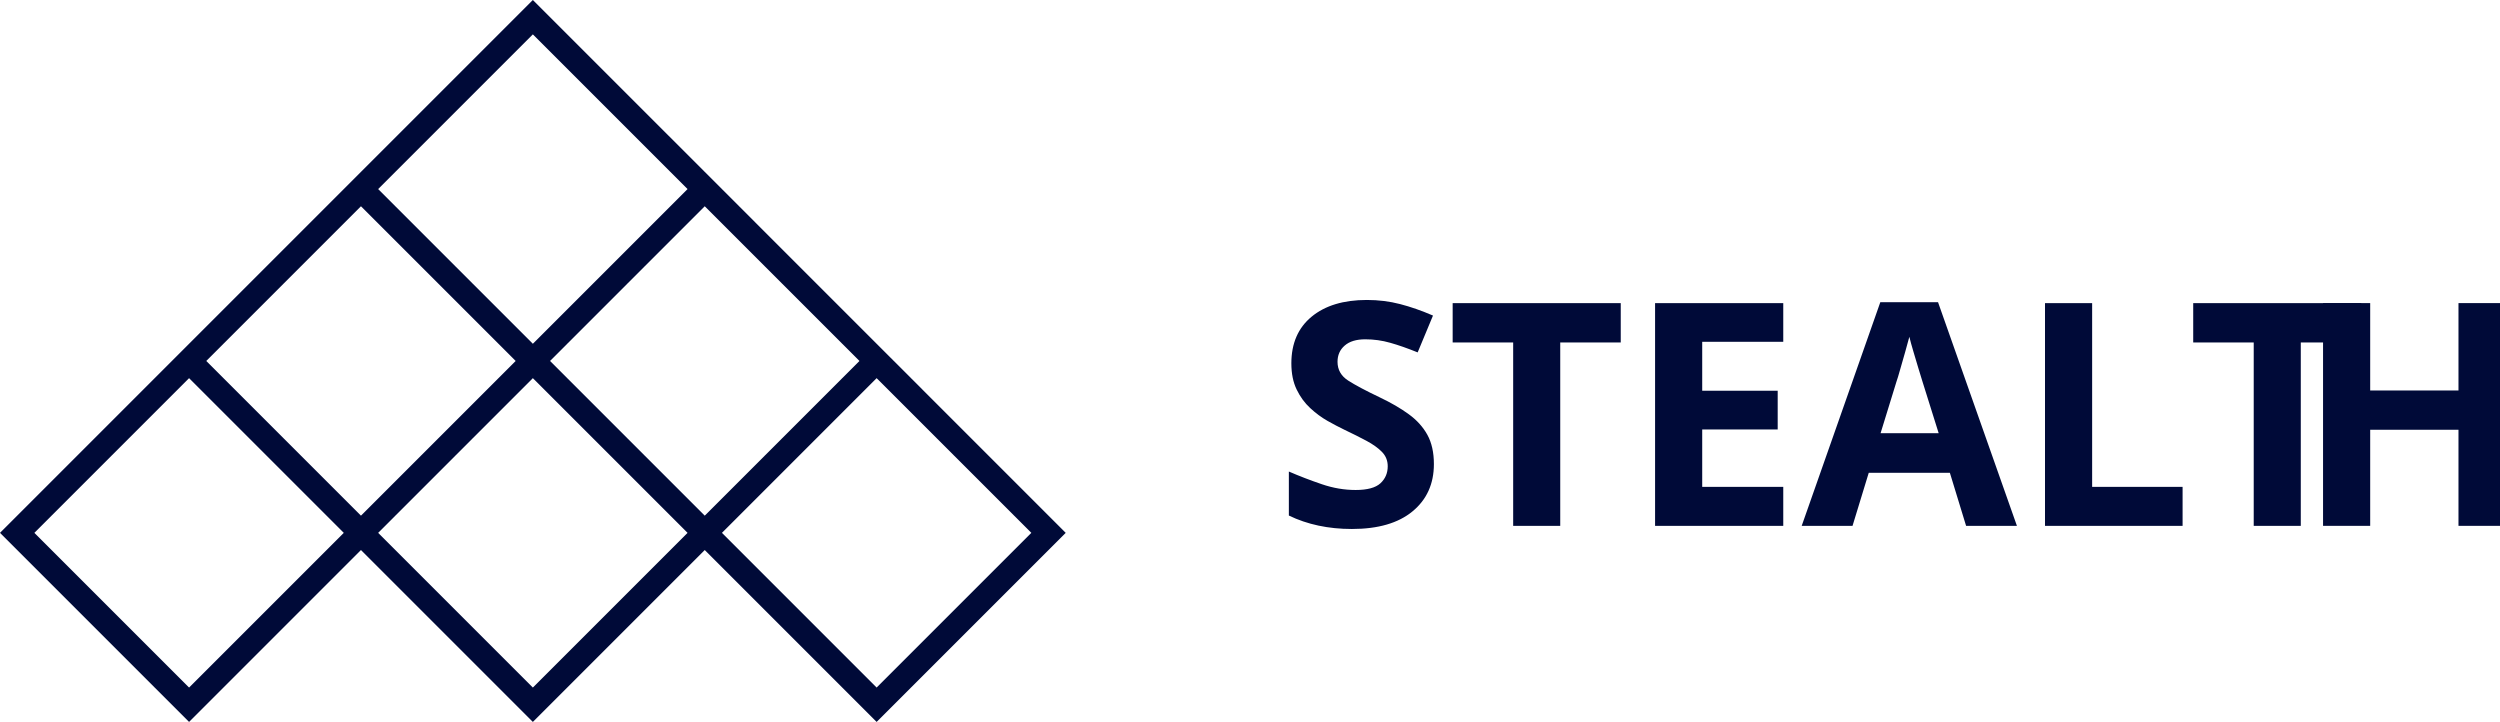
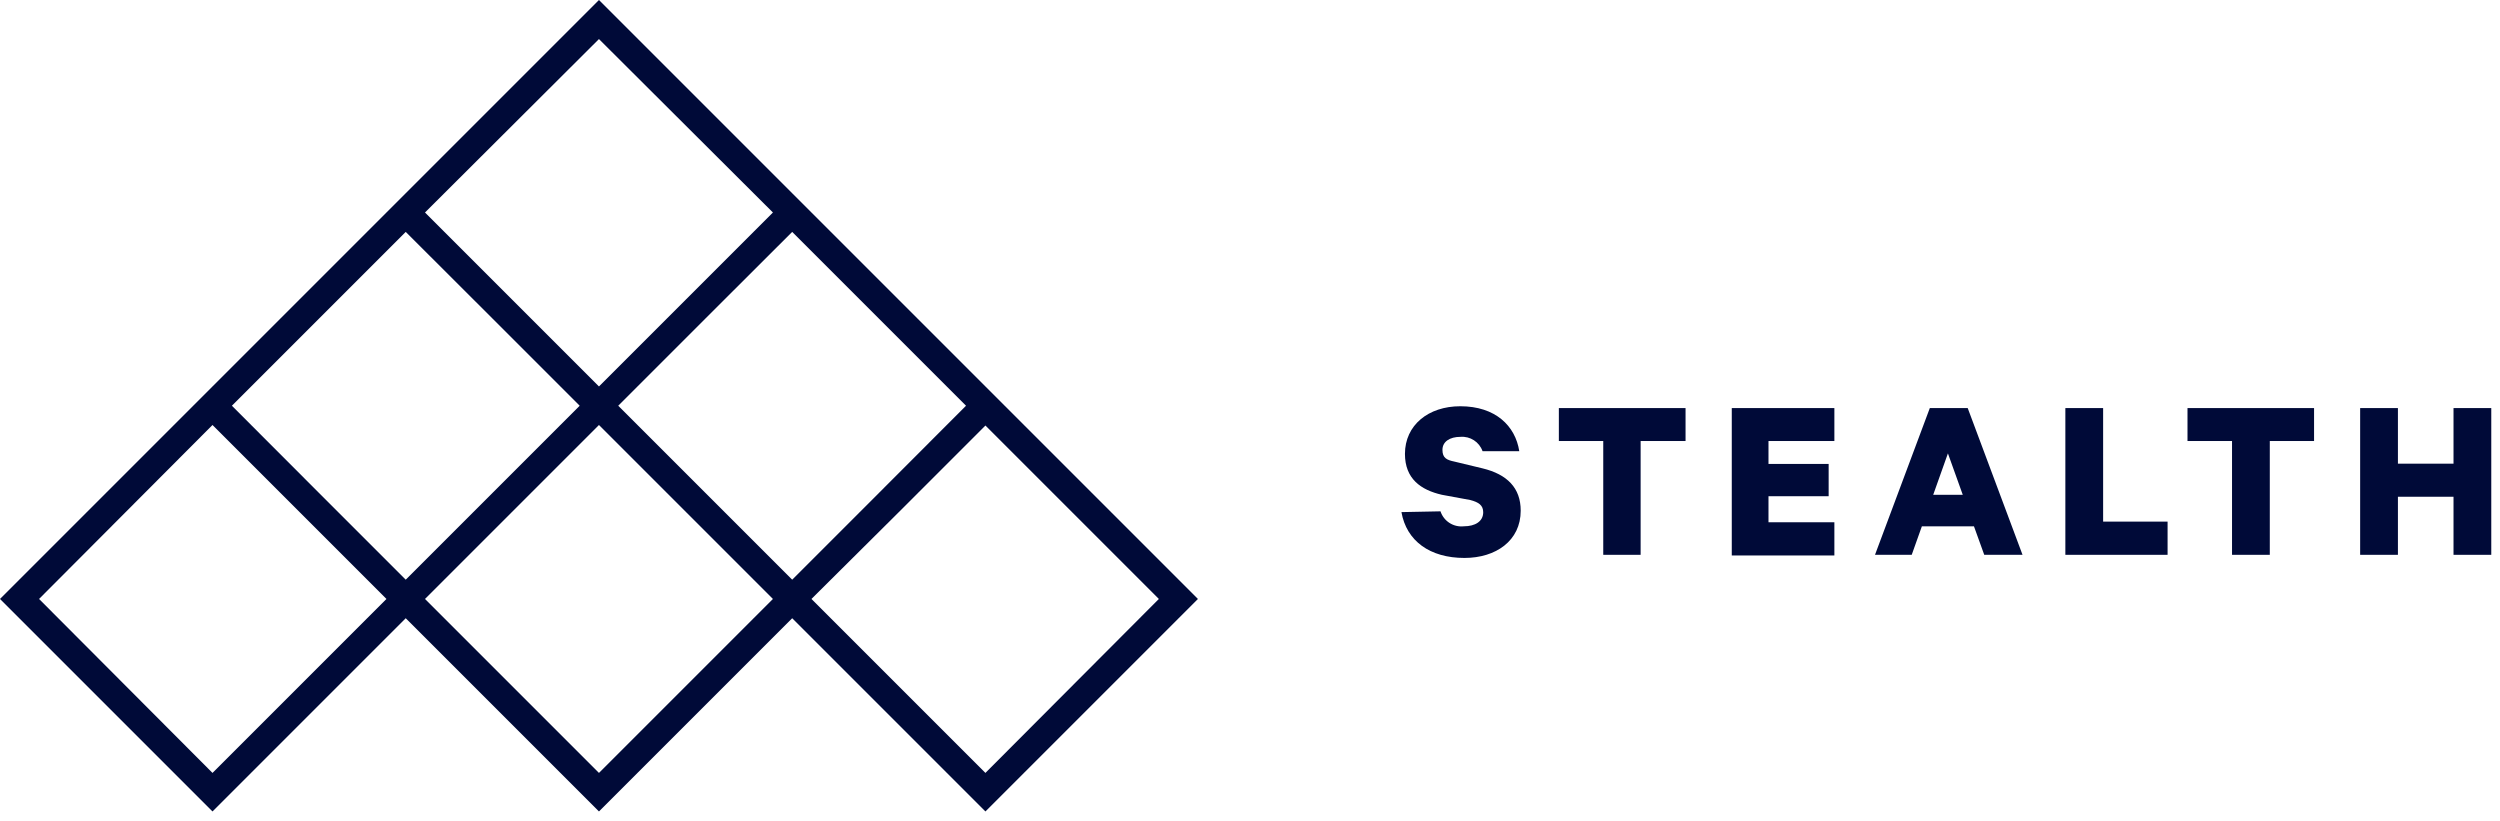
- <svg xmlns="http://www.w3.org/2000/svg" width="561px" height="162px" viewBox="0 0 561 162" version="1.1">
+ <svg xmlns="http://www.w3.org/2000/svg" width="192px" height="63px" viewBox="0 0 192 63" version="1.1">
  <defs />
  <g id="Page-1" stroke="none" stroke-width="1" fill="none" fill-rule="evenodd">
-     <g id="logo" fill="#000A38">
-       <path d="M119.573,0 L81,38.57 L77.145,42.427 L42.427,77.142 L38.573,81 L0,119.573 L42.427,162 L81,123.427 L119.573,162 L158.145,123.427 L196.715,162 L239.145,119.573 L200.575,81 L196.715,77.142 L162.003,42.427 L158.145,38.57 L119.573,0 Z M102.214,59.786 L84.858,42.427 L119.573,7.712 L154.288,42.427 L136.931,59.786 L119.573,77.142 L102.214,59.786 Z M123.43,81 L140.786,63.644 L158.145,46.285 L192.86,81 L175.501,98.359 L158.145,115.715 L123.43,81 Z M63.644,98.359 L46.288,81 L81,46.285 L98.359,63.644 L115.715,81 L81,115.715 L63.644,98.359 Z M162.003,119.573 L179.359,102.214 L196.715,84.858 L231.433,119.573 L196.715,154.288 L162.003,119.573 Z M84.858,119.573 L119.573,84.858 L154.288,119.573 L119.573,154.288 L84.858,119.573 Z M7.712,119.573 L42.427,84.858 L59.786,102.214 L77.145,119.573 L42.427,154.288 L7.712,119.573 Z" id="glyph" fill-rule="nonzero" />
-       <g id="STEALTH" transform="translate(286, 52)" font-family="Calibre-Bold, Calibre" font-size="70" font-weight="bold">
-         <text id="STEALT">
-           <tspan x="0" y="66">STEALT</tspan>
-         </text>
-         <text id="H">
-           <tspan x="228.998" y="66">H</tspan>
-         </text>
+     <g id="logo" fill="#000A38" fill-rule="nonzero">
+       <g id="Type" transform="translate(107, 31)">
+         <path d="M3.63,8.27 C3.88,9.028 4.627,9.507 5.42,9.42 C6.3,9.42 6.91,9.04 6.91,8.34 C6.91,7.81 6.57,7.57 5.91,7.4 L3.74,7 C2.12,6.63 0.9,5.77 0.9,3.86 C0.9,1.65 2.7,0.2 5.15,0.2 C7.85,0.2 9.38,1.71 9.68,3.65 L6.86,3.65 C6.608,2.94 5.911,2.489 5.16,2.55 C4.34,2.55 3.78,2.92 3.78,3.55 C3.78,4.18 4.12,4.33 4.7,4.45 L6.86,4.97 C8.75,5.43 9.79,6.47 9.79,8.22 C9.79,10.53 7.88,11.85 5.47,11.85 C2.82,11.85 1.02,10.55 0.63,8.33 L3.63,8.27 Z" id="Shape" />
+         <polygon id="Shape" points="12.72 0.34 22.45 0.34 22.45 2.87 19 2.87 19 11.61 16.13 11.61 16.13 2.87 12.72 2.87" />
+         <polygon id="Shape" points="33.88 0.34 33.88 2.87 28.82 2.87 28.82 4.63 33.44 4.63 33.44 7.11 28.82 7.11 28.82 9.11 33.88 9.11 33.88 11.66 26 11.66 26 0.34" />
+         <path d="M44.12,0.34 L48.33,11.61 L45.39,11.61 L44.6,9.42 L40.6,9.42 L39.82,11.61 L37,11.61 L41.21,0.34 L44.12,0.34 Z M41.47,7 L43.74,7 L42.6,3.82 L41.47,7 Z" id="Shape" />
+         <polygon id="Shape" points="51.62 0.34 54.52 0.34 54.52 9.06 59.47 9.06 59.47 11.61 51.62 11.61" />
+         <polygon id="Shape" points="61 0.34 70.72 0.34 70.72 2.87 67.32 2.87 67.32 11.61 64.42 11.61 64.42 2.87 61 2.87" />
+         <polygon id="Shape" points="84.33 0.34 84.33 11.61 81.43 11.61 81.43 7.15 77.16 7.15 77.16 11.61 74.26 11.61 74.26 0.34 77.16 0.34 77.16 4.61 81.43 4.61 81.43 0.34" />
      </g>
+       <path d="M92,46 L77.16,31.16 L75.68,29.68 L62.32,16.32 L60.84,14.84 L46,0 L31.16,14.84 L29.68,16.32 L16.32,29.68 L14.84,31.16 L0,46 L16.32,62.32 L31.16,47.48 L46,62.32 L60.84,47.48 L75.68,62.32 L92,46 Z M60.84,17.81 L74.19,31.16 L67.52,37.84 L60.84,44.52 L47.48,31.16 L54.16,24.48 L60.84,17.81 Z M46,3 L59.36,16.32 L52.68,23 L46,29.68 L39.32,23 L32.64,16.32 L46,3 Z M17.81,31.16 L31.16,17.81 L37.84,24.48 L44.52,31.16 L31.16,44.52 L24.48,37.84 L17.81,31.16 Z M16.32,59.36 L3,46 L16.32,32.64 L23,39.32 L29.68,46 L16.32,59.36 Z M46,59.36 L32.64,46 L46,32.64 L59.36,46 L46,59.36 Z M69,39.36 L75.68,32.68 L89,46 L75.68,59.36 L62.32,46 L69,39.36 Z" id="Shape" />
    </g>
  </g>
</svg>
